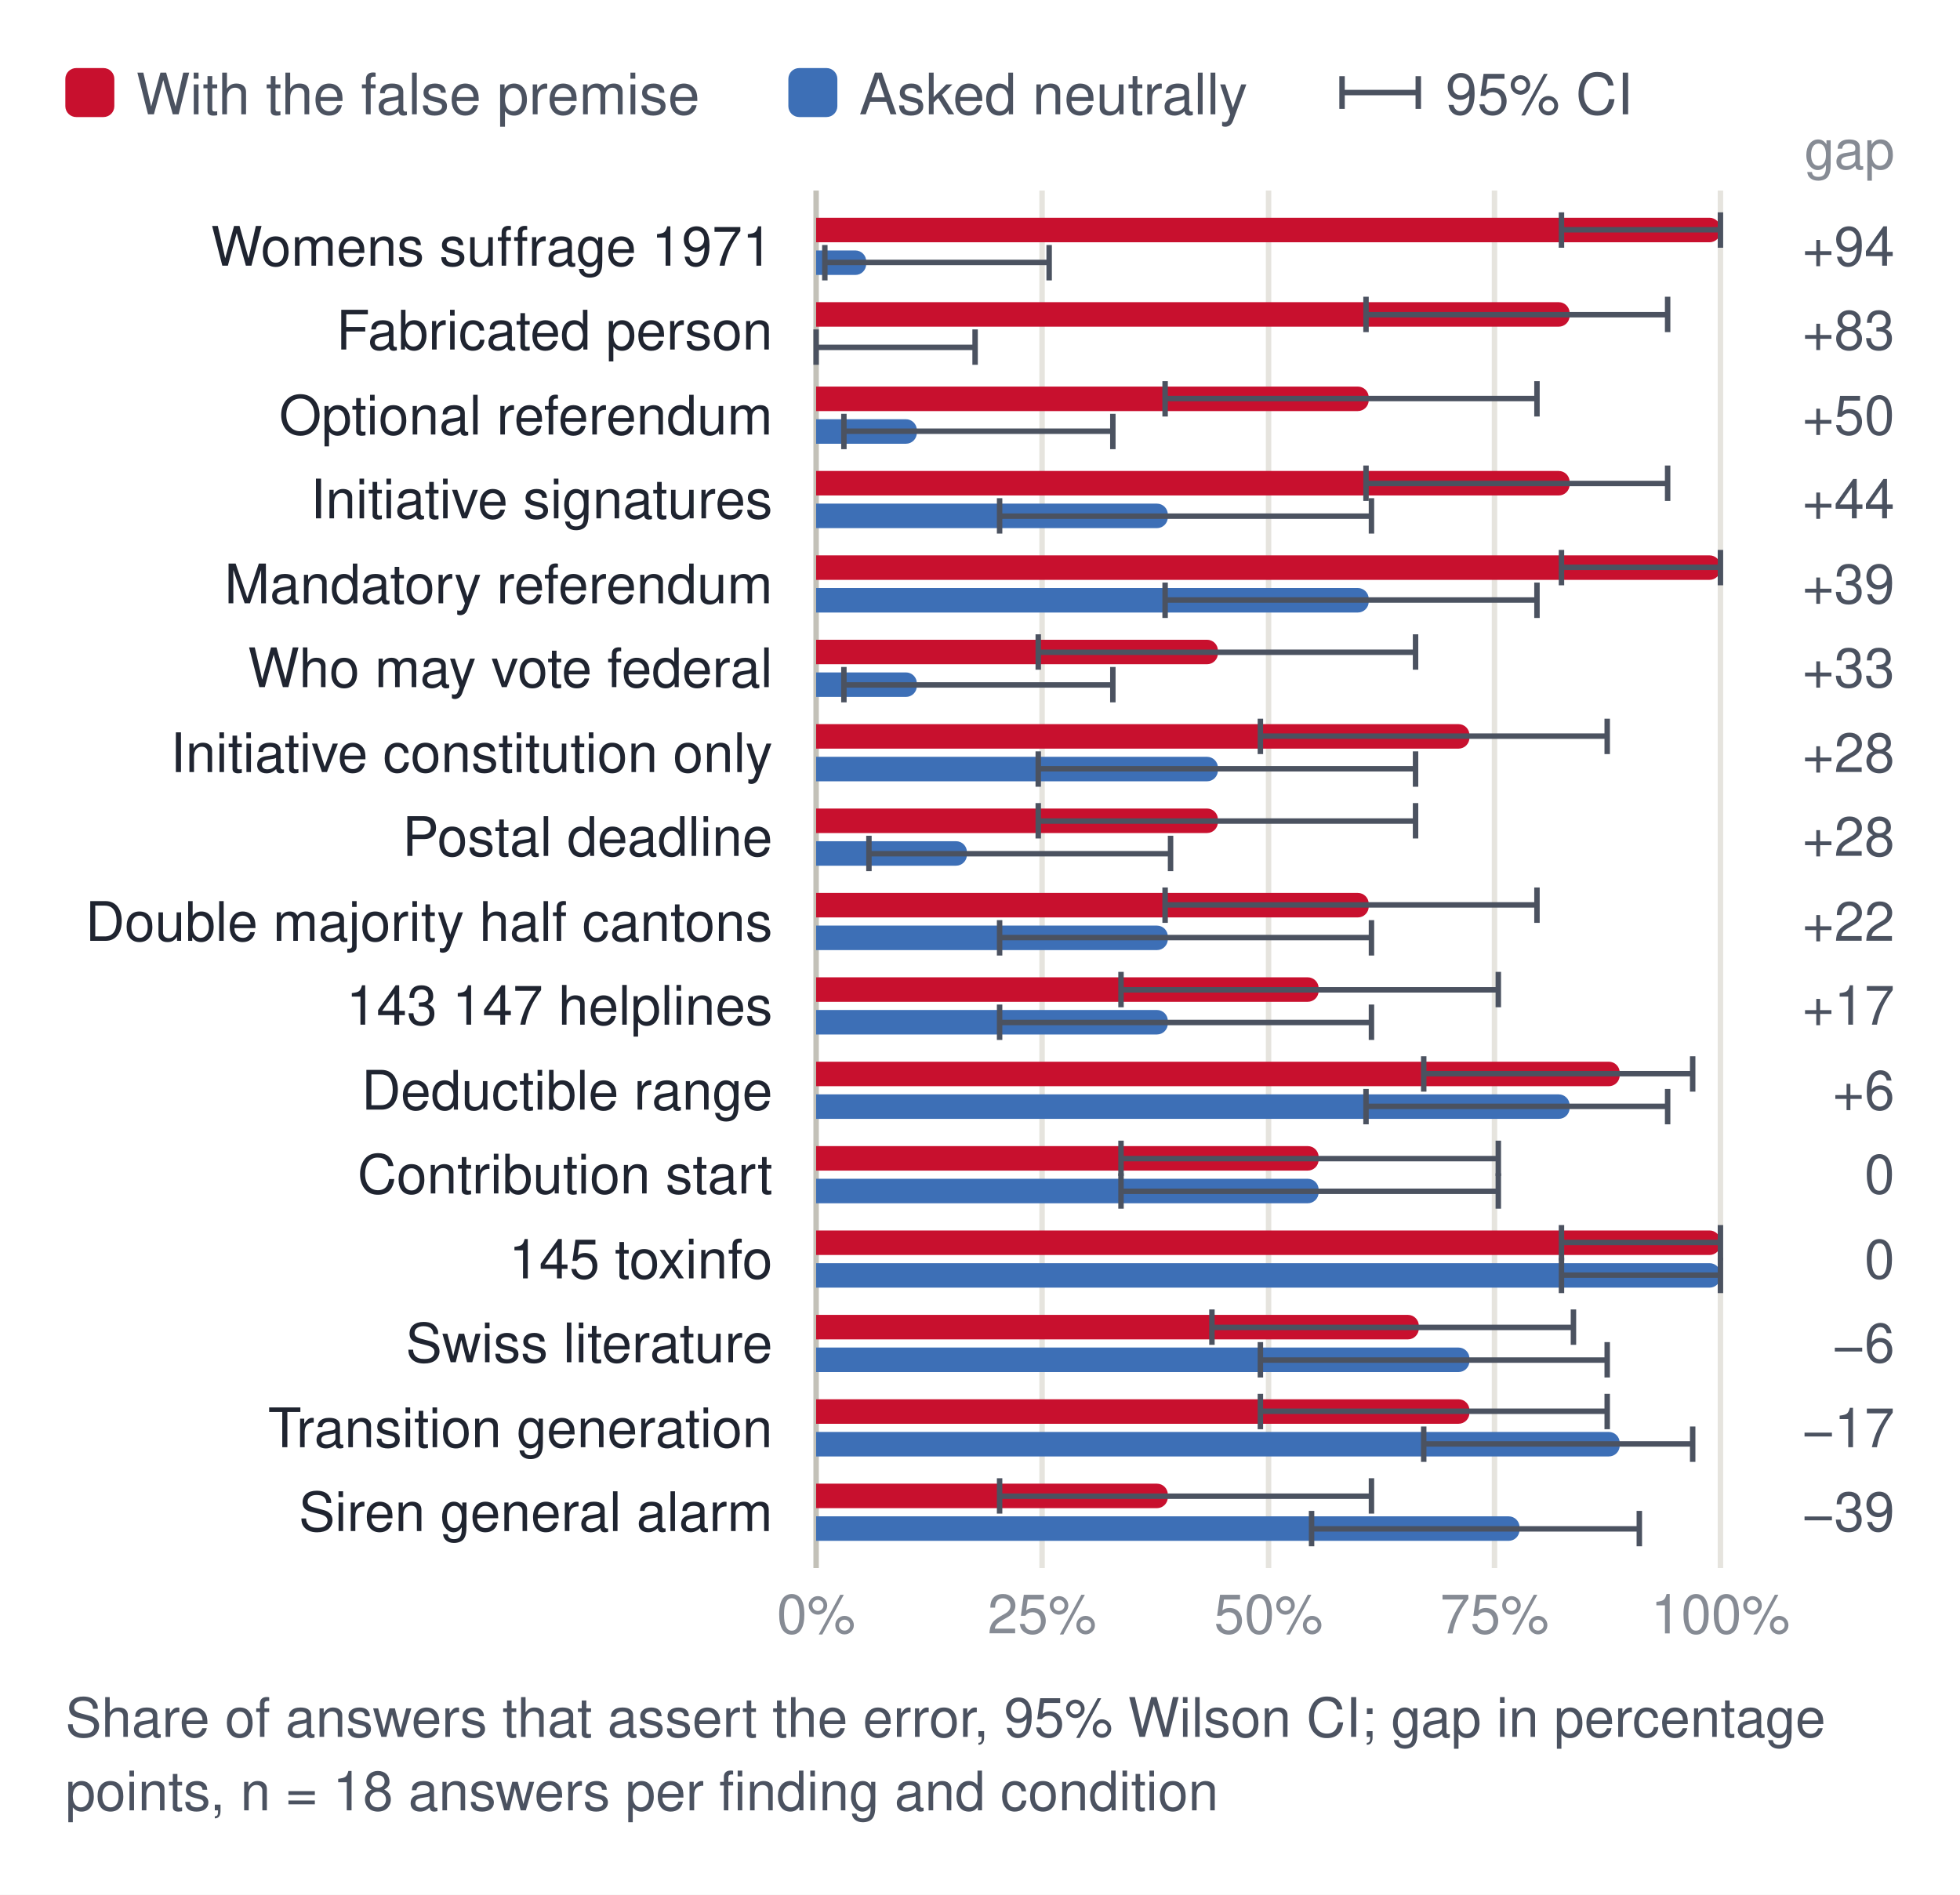
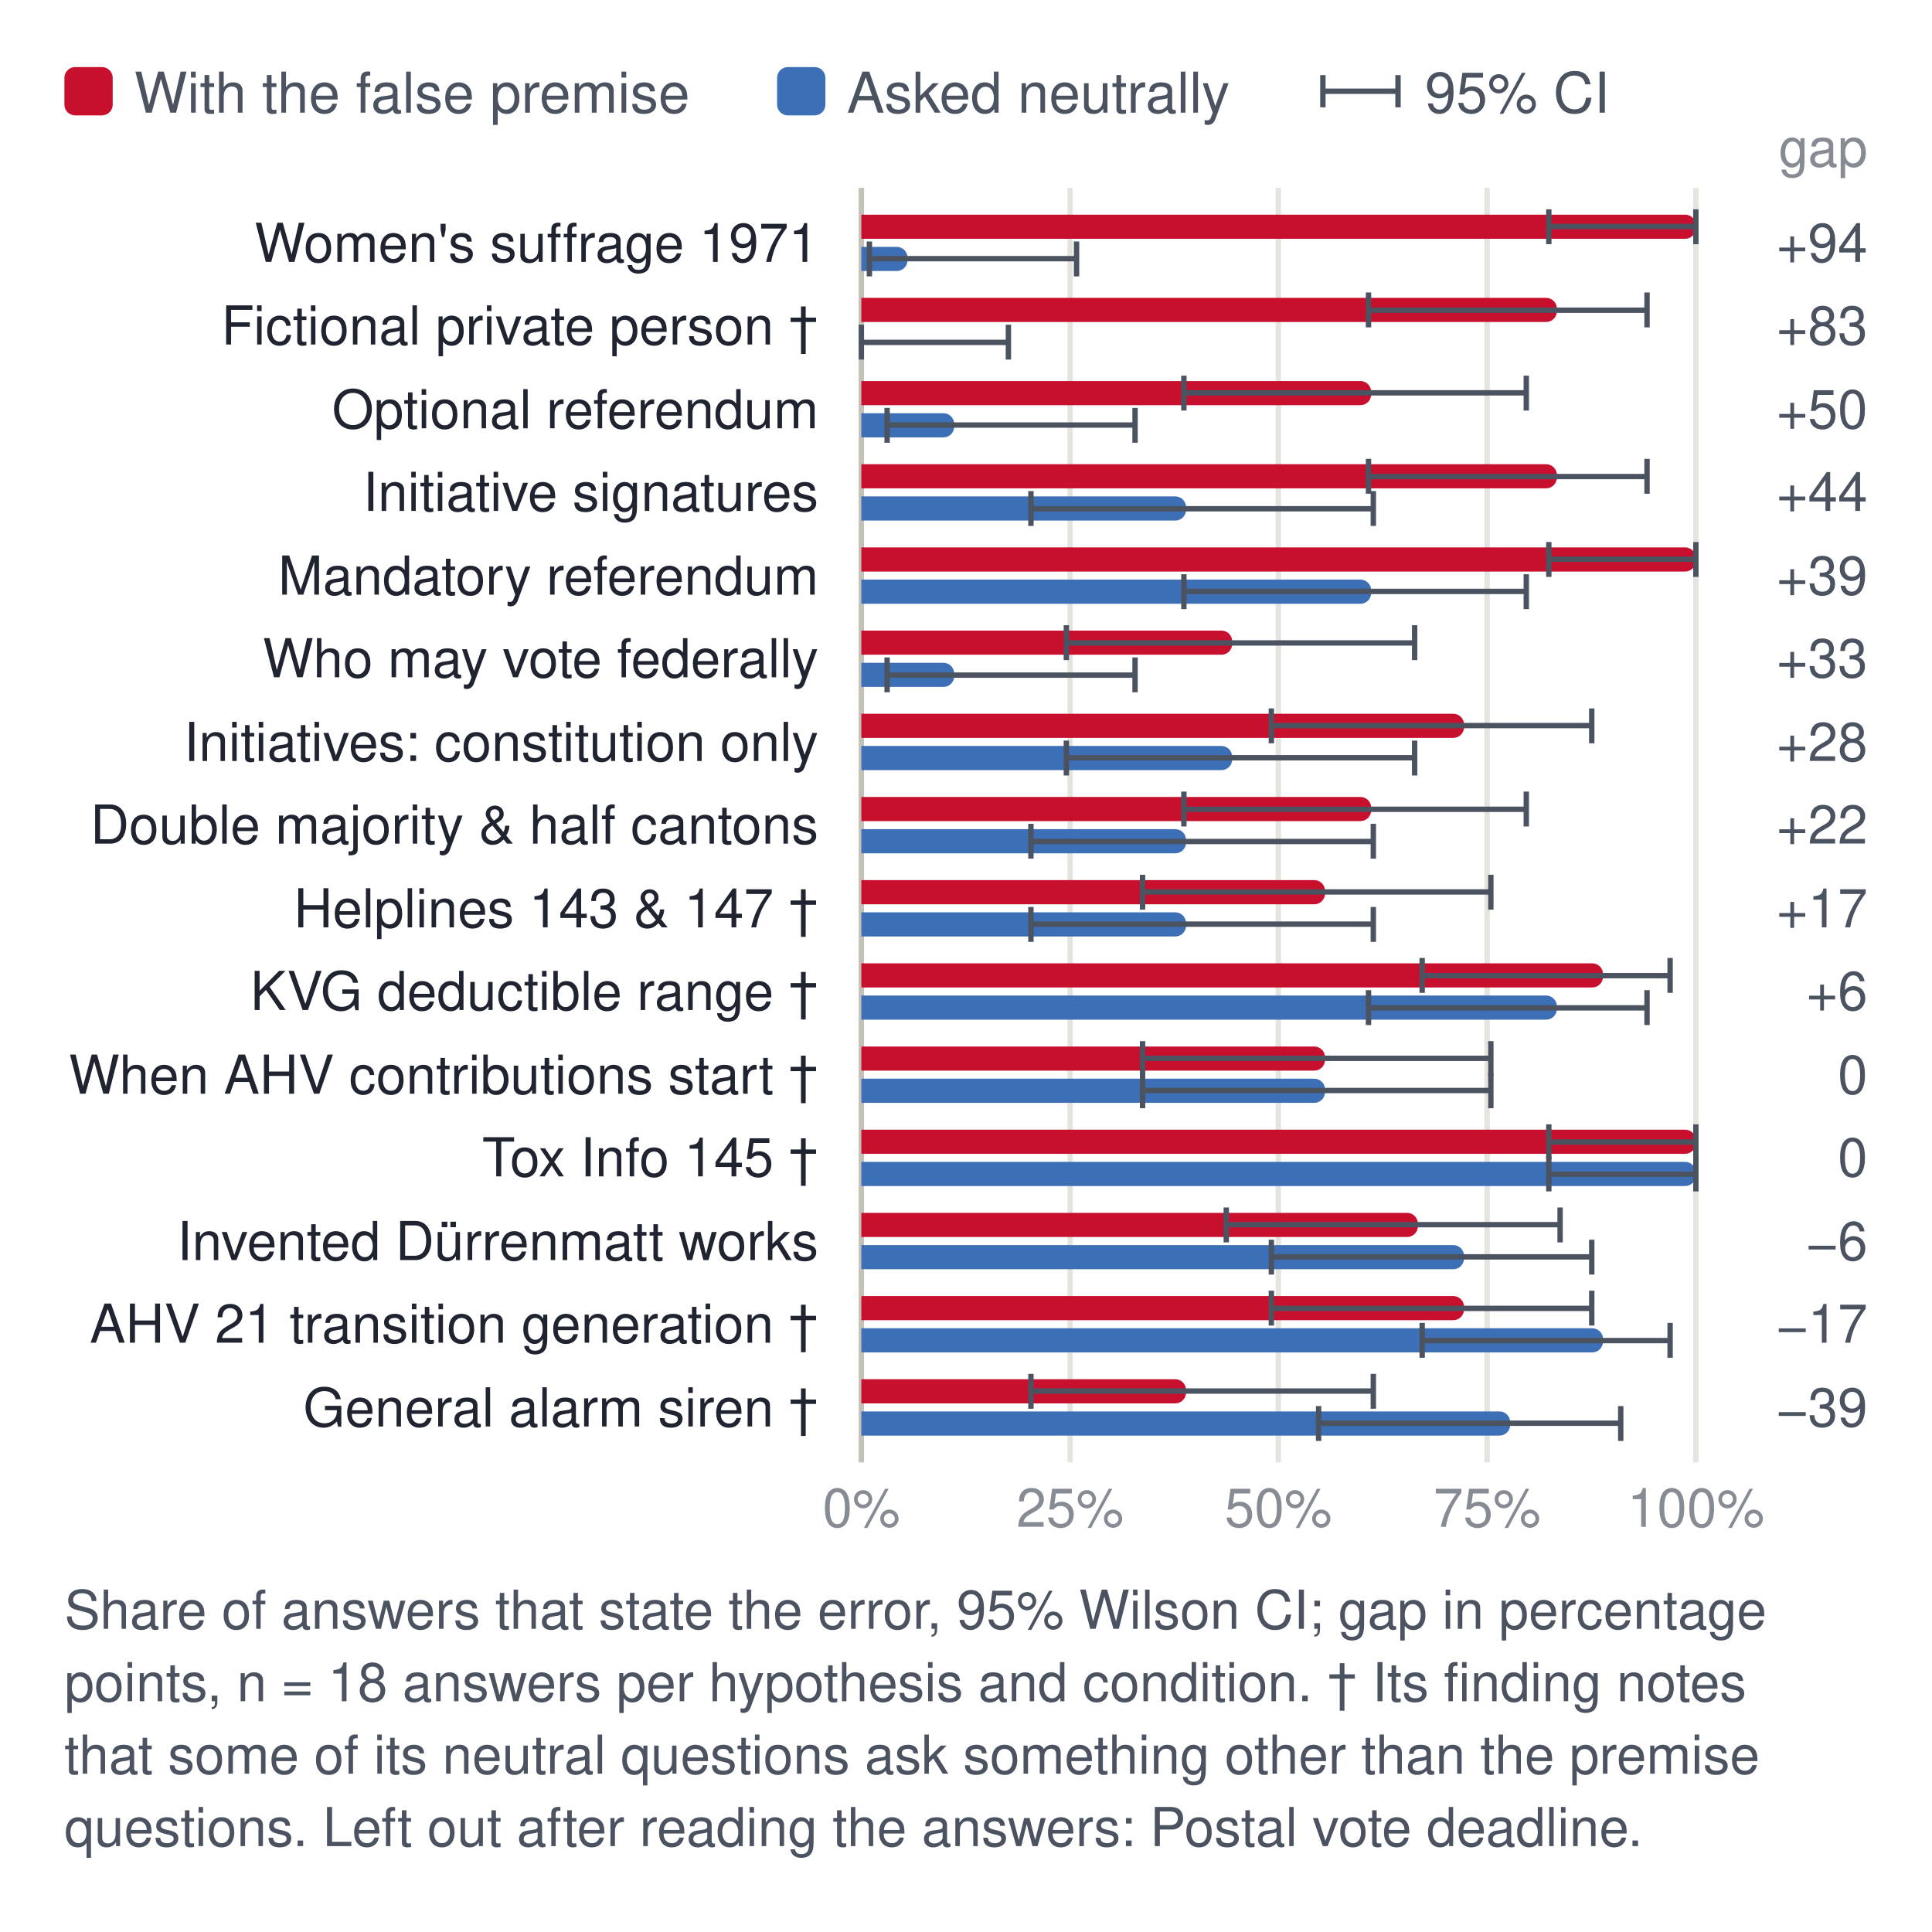
- <svg xmlns="http://www.w3.org/2000/svg" viewBox="0 0 360 348" width="360" height="348" role="img" aria-labelledby="title" font-family="'Helvetica Neue', Helvetica, Arial, sans-serif">
+ <svg xmlns="http://www.w3.org/2000/svg" viewBox="0 0 360 360" width="360" height="360" role="img" aria-labelledby="title" font-family="'Helvetica Neue', Helvetica, Arial, sans-serif">
  <rect width="100%" height="100%" fill="#ffffff" />
  <rect x="12.0" y="12.5" width="9" height="9" rx="2" fill="#c8102e" />
  <text x="25.0" y="21.0" font-size="10.5" fill="#4b5260" text-anchor="start">With the false premise</text>
  <rect x="144.8" y="12.5" width="9" height="9" rx="2" fill="#3d6fb6" />
  <text x="157.8" y="21.0" font-size="10.5" fill="#4b5260" text-anchor="start">Asked neutrally</text>
  <path d="M246.5,17.0H260.5M246.5,14.0V20.0M260.5,14.0V20.0" stroke="#4b5260" fill="none" />
  <text x="265.5" y="21.0" font-size="10.5" fill="#4b5260" text-anchor="start">95% CI</text>
-   <path d="M149.9,35V288.0" stroke="#c3c1b8" />
-   <text x="149.9" y="300.0" font-size="10" fill="#868b94" text-anchor="middle">0%</text>
-   <path d="M191.4,35V288.0" stroke="#e6e4de" />
-   <text x="191.4" y="300.0" font-size="10" fill="#868b94" text-anchor="middle">25%</text>
-   <path d="M233.0,35V288.0" stroke="#e6e4de" />
-   <text x="233.0" y="300.0" font-size="10" fill="#868b94" text-anchor="middle">50%</text>
-   <path d="M274.5,35V288.0" stroke="#e6e4de" />
-   <text x="274.5" y="300.0" font-size="10" fill="#868b94" text-anchor="middle">75%</text>
-   <path d="M316.0,35V288.0" stroke="#e6e4de" />
-   <text x="316.0" y="300.0" font-size="10" fill="#868b94" text-anchor="middle">100%</text>
+   <path d="M160.5,35V272.5" stroke="#c3c1b8" />
+   <text x="160.5" y="284.5" font-size="10" fill="#868b94" text-anchor="middle">0%</text>
+   <path d="M199.4,35V272.5" stroke="#e6e4de" />
+   <text x="199.4" y="284.5" font-size="10" fill="#868b94" text-anchor="middle">25%</text>
+   <path d="M238.2,35V272.5" stroke="#e6e4de" />
+   <text x="238.2" y="284.5" font-size="10" fill="#868b94" text-anchor="middle">50%</text>
+   <path d="M277.1,35V272.5" stroke="#e6e4de" />
+   <text x="277.1" y="284.5" font-size="10" fill="#868b94" text-anchor="middle">75%</text>
+   <path d="M316.0,35V272.5" stroke="#e6e4de" />
+   <text x="316.0" y="284.5" font-size="10" fill="#868b94" text-anchor="middle">100%</text>
  <text x="348.0" y="31.0" font-size="10" fill="#868b94" text-anchor="end">gap</text>
-   <text x="141.9" y="48.8" font-size="10" fill="#1f2430" text-anchor="end">Womens suffrage 1971</text>
-   <path d="M149.9,40.0h164.1a2.0,2.0 0 0 1 2.0,2.0v0.5a2.0,2.0 0 0 1 -2.0,2.0h-164.1z" fill="#c8102e" />
-   <path d="M286.8,42.2H316.0M286.8,39.0V45.5M316.0,39.0V45.5" stroke="#4b5260" fill="none" />
-   <path d="M149.9,46.0h7.2a2.0,2.0 0 0 1 2.0,2.0v0.5a2.0,2.0 0 0 1 -2.0,2.0h-7.2z" fill="#3d6fb6" />
-   <path d="M151.5,48.2H192.7M151.5,45.0V51.5M192.7,45.0V51.5" stroke="#4b5260" fill="none" />
+   <text x="152.5" y="48.8" font-size="10" fill="#1f2430" text-anchor="end">Women's suffrage 1971</text>
+   <path d="M160.5,40.0h153.5a2.0,2.0 0 0 1 2.0,2.0v0.5a2.0,2.0 0 0 1 -2.0,2.0h-153.5z" fill="#c8102e" />
+   <path d="M288.6,42.2H316.0M288.6,39.0V45.5M316.0,39.0V45.5" stroke="#4b5260" fill="none" />
+   <path d="M160.5,46.0h6.6a2.0,2.0 0 0 1 2.0,2.0v0.5a2.0,2.0 0 0 1 -2.0,2.0h-6.6z" fill="#3d6fb6" />
+   <path d="M162.0,48.2H200.6M162.0,45.0V51.5M200.6,45.0V51.5" stroke="#4b5260" fill="none" />
  <text x="348.0" y="48.8" font-size="10" fill="#4b5260" text-anchor="end">+94</text>
-   <text x="141.9" y="64.2" font-size="10" fill="#1f2430" text-anchor="end">Fabricated person</text>
-   <path d="M149.9,55.5h136.4a2.0,2.0 0 0 1 2.0,2.0v0.5a2.0,2.0 0 0 1 -2.0,2.0h-136.4z" fill="#c8102e" />
-   <path d="M250.9,57.8H306.3M250.9,54.5V61.0M306.3,54.5V61.0" stroke="#4b5260" fill="none" />
-   <path d="M149.9,61.5h0.0a0.0,0.0 0 0 1 0.0,0.0v4.5a0.0,0.0 0 0 1 -0.0,0.0h0.0z" fill="#3d6fb6" />
-   <path d="M149.9,63.8H179.1M149.9,60.5V67.0M179.1,60.5V67.0" stroke="#4b5260" fill="none" />
+   <text x="152.5" y="64.2" font-size="10" fill="#1f2430" text-anchor="end">Fictional private person †</text>
+   <path d="M160.5,55.5h127.6a2.0,2.0 0 0 1 2.0,2.0v0.5a2.0,2.0 0 0 1 -2.0,2.0h-127.6z" fill="#c8102e" />
+   <path d="M255.0,57.8H306.9M255.0,54.5V61.0M306.9,54.5V61.0" stroke="#4b5260" fill="none" />
+   <path d="M160.5,61.5h0.0a0.0,0.0 0 0 1 0.0,0.0v4.5a0.0,0.0 0 0 1 -0.0,0.0h0.0z" fill="#3d6fb6" />
+   <path d="M160.5,63.8H187.9M160.5,60.5V67.0M187.9,60.5V67.0" stroke="#4b5260" fill="none" />
  <text x="348.0" y="64.2" font-size="10" fill="#4b5260" text-anchor="end">+83</text>
-   <text x="141.9" y="79.8" font-size="10" fill="#1f2430" text-anchor="end">Optional referendum</text>
-   <path d="M149.9,71.0h99.5a2.0,2.0 0 0 1 2.0,2.0v0.5a2.0,2.0 0 0 1 -2.0,2.0h-99.5z" fill="#c8102e" />
-   <path d="M214.0,73.2H282.3M214.0,70.0V76.5M282.3,70.0V76.5" stroke="#4b5260" fill="none" />
-   <path d="M149.9,77.0h16.5a2.0,2.0 0 0 1 2.0,2.0v0.5a2.0,2.0 0 0 1 -2.0,2.0h-16.5z" fill="#3d6fb6" />
-   <path d="M155.0,79.2H204.4M155.0,76.0V82.5M204.4,76.0V82.5" stroke="#4b5260" fill="none" />
+   <text x="152.5" y="79.8" font-size="10" fill="#1f2430" text-anchor="end">Optional referendum</text>
+   <path d="M160.5,71.0h93.0a2.0,2.0 0 0 1 2.0,2.0v0.5a2.0,2.0 0 0 1 -2.0,2.0h-93.0z" fill="#c8102e" />
+   <path d="M220.6,73.2H284.4M220.6,70.0V76.5M284.4,70.0V76.5" stroke="#4b5260" fill="none" />
+   <path d="M160.5,77.0h15.3a2.0,2.0 0 0 1 2.0,2.0v0.5a2.0,2.0 0 0 1 -2.0,2.0h-15.3z" fill="#3d6fb6" />
+   <path d="M165.3,79.2H211.5M165.3,76.0V82.5M211.5,76.0V82.5" stroke="#4b5260" fill="none" />
  <text x="348.0" y="79.8" font-size="10" fill="#4b5260" text-anchor="end">+50</text>
-   <text x="141.9" y="95.2" font-size="10" fill="#1f2430" text-anchor="end">Initiative signatures</text>
-   <path d="M149.9,86.5h136.4a2.0,2.0 0 0 1 2.0,2.0v0.5a2.0,2.0 0 0 1 -2.0,2.0h-136.4z" fill="#c8102e" />
-   <path d="M250.9,88.8H306.3M250.9,85.5V92.0M306.3,85.5V92.0" stroke="#4b5260" fill="none" />
-   <path d="M149.9,92.5h62.6a2.0,2.0 0 0 1 2.0,2.0v0.5a2.0,2.0 0 0 1 -2.0,2.0h-62.6z" fill="#3d6fb6" />
-   <path d="M183.6,94.8H251.9M183.6,91.5V98.0M251.9,91.5V98.0" stroke="#4b5260" fill="none" />
+   <text x="152.5" y="95.2" font-size="10" fill="#1f2430" text-anchor="end">Initiative signatures</text>
+   <path d="M160.5,86.5h127.6a2.0,2.0 0 0 1 2.0,2.0v0.5a2.0,2.0 0 0 1 -2.0,2.0h-127.6z" fill="#c8102e" />
+   <path d="M255.0,88.8H306.9M255.0,85.5V92.0M306.9,85.5V92.0" stroke="#4b5260" fill="none" />
+   <path d="M160.5,92.5h58.5a2.0,2.0 0 0 1 2.0,2.0v0.5a2.0,2.0 0 0 1 -2.0,2.0h-58.5z" fill="#3d6fb6" />
+   <path d="M192.1,94.8H255.9M192.1,91.5V98.0M255.9,91.5V98.0" stroke="#4b5260" fill="none" />
  <text x="348.0" y="95.2" font-size="10" fill="#4b5260" text-anchor="end">+44</text>
-   <text x="141.9" y="110.8" font-size="10" fill="#1f2430" text-anchor="end">Mandatory referendum</text>
-   <path d="M149.9,102.0h164.1a2.0,2.0 0 0 1 2.0,2.0v0.5a2.0,2.0 0 0 1 -2.0,2.0h-164.1z" fill="#c8102e" />
-   <path d="M286.8,104.2H316.0M286.8,101.0V107.5M316.0,101.0V107.5" stroke="#4b5260" fill="none" />
-   <path d="M149.9,108.0h99.5a2.0,2.0 0 0 1 2.0,2.0v0.5a2.0,2.0 0 0 1 -2.0,2.0h-99.5z" fill="#3d6fb6" />
-   <path d="M214.0,110.2H282.3M214.0,107.0V113.5M282.3,107.0V113.5" stroke="#4b5260" fill="none" />
+   <text x="152.5" y="110.8" font-size="10" fill="#1f2430" text-anchor="end">Mandatory referendum</text>
+   <path d="M160.5,102.0h153.5a2.0,2.0 0 0 1 2.0,2.0v0.5a2.0,2.0 0 0 1 -2.0,2.0h-153.5z" fill="#c8102e" />
+   <path d="M288.6,104.2H316.0M288.6,101.0V107.5M316.0,101.0V107.5" stroke="#4b5260" fill="none" />
+   <path d="M160.5,108.0h93.0a2.0,2.0 0 0 1 2.0,2.0v0.5a2.0,2.0 0 0 1 -2.0,2.0h-93.0z" fill="#3d6fb6" />
+   <path d="M220.6,110.2H284.4M220.6,107.0V113.5M284.4,107.0V113.5" stroke="#4b5260" fill="none" />
  <text x="348.0" y="110.8" font-size="10" fill="#4b5260" text-anchor="end">+39</text>
-   <text x="141.9" y="126.2" font-size="10" fill="#1f2430" text-anchor="end">Who may vote federal</text>
-   <path d="M149.9,117.5h71.8a2.0,2.0 0 0 1 2.0,2.0v0.5a2.0,2.0 0 0 1 -2.0,2.0h-71.8z" fill="#c8102e" />
-   <path d="M190.7,119.8H260.0M190.7,116.5V123.0M260.0,116.5V123.0" stroke="#4b5260" fill="none" />
-   <path d="M149.9,123.5h16.5a2.0,2.0 0 0 1 2.0,2.0v0.5a2.0,2.0 0 0 1 -2.0,2.0h-16.5z" fill="#3d6fb6" />
-   <path d="M155.0,125.8H204.4M155.0,122.5V129.0M204.4,122.5V129.0" stroke="#4b5260" fill="none" />
+   <text x="152.5" y="126.2" font-size="10" fill="#1f2430" text-anchor="end">Who may vote federally</text>
+   <path d="M160.5,117.5h67.1a2.0,2.0 0 0 1 2.0,2.0v0.5a2.0,2.0 0 0 1 -2.0,2.0h-67.1z" fill="#c8102e" />
+   <path d="M198.7,119.8H263.6M198.7,116.5V123.0M263.6,116.5V123.0" stroke="#4b5260" fill="none" />
+   <path d="M160.5,123.5h15.3a2.0,2.0 0 0 1 2.0,2.0v0.5a2.0,2.0 0 0 1 -2.0,2.0h-15.3z" fill="#3d6fb6" />
+   <path d="M165.3,125.8H211.5M165.3,122.5V129.0M211.5,122.5V129.0" stroke="#4b5260" fill="none" />
  <text x="348.0" y="126.2" font-size="10" fill="#4b5260" text-anchor="end">+33</text>
-   <text x="141.9" y="141.8" font-size="10" fill="#1f2430" text-anchor="end">Initiative constitution only</text>
-   <path d="M149.9,133.0h118.0a2.0,2.0 0 0 1 2.0,2.0v0.5a2.0,2.0 0 0 1 -2.0,2.0h-118.0z" fill="#c8102e" />
-   <path d="M231.5,135.2H295.2M231.5,132.0V138.5M295.2,132.0V138.5" stroke="#4b5260" fill="none" />
-   <path d="M149.9,139.0h71.8a2.0,2.0 0 0 1 2.0,2.0v0.5a2.0,2.0 0 0 1 -2.0,2.0h-71.8z" fill="#3d6fb6" />
-   <path d="M190.7,141.2H260.0M190.7,138.0V144.5M260.0,138.0V144.5" stroke="#4b5260" fill="none" />
+   <text x="152.5" y="141.8" font-size="10" fill="#1f2430" text-anchor="end">Initiatives: constitution only</text>
+   <path d="M160.5,133.0h110.3a2.0,2.0 0 0 1 2.0,2.0v0.5a2.0,2.0 0 0 1 -2.0,2.0h-110.3z" fill="#c8102e" />
+   <path d="M236.9,135.2H296.6M236.9,132.0V138.5M296.6,132.0V138.5" stroke="#4b5260" fill="none" />
+   <path d="M160.5,139.0h67.1a2.0,2.0 0 0 1 2.0,2.0v0.5a2.0,2.0 0 0 1 -2.0,2.0h-67.1z" fill="#3d6fb6" />
+   <path d="M198.7,141.2H263.6M198.7,138.0V144.5M263.6,138.0V144.5" stroke="#4b5260" fill="none" />
  <text x="348.0" y="141.8" font-size="10" fill="#4b5260" text-anchor="end">+28</text>
-   <text x="141.9" y="157.2" font-size="10" fill="#1f2430" text-anchor="end">Postal deadline</text>
-   <path d="M149.9,148.5h71.8a2.0,2.0 0 0 1 2.0,2.0v0.5a2.0,2.0 0 0 1 -2.0,2.0h-71.8z" fill="#c8102e" />
-   <path d="M190.7,150.8H260.0M190.7,147.5V154.0M260.0,147.5V154.0" stroke="#4b5260" fill="none" />
-   <path d="M149.9,154.5h25.7a2.0,2.0 0 0 1 2.0,2.0v0.5a2.0,2.0 0 0 1 -2.0,2.0h-25.7z" fill="#3d6fb6" />
-   <path d="M159.6,156.8H215.0M159.6,153.5V160.0M215.0,153.5V160.0" stroke="#4b5260" fill="none" />
-   <text x="348.0" y="157.2" font-size="10" fill="#4b5260" text-anchor="end">+28</text>
-   <text x="141.9" y="172.8" font-size="10" fill="#1f2430" text-anchor="end">Double majority half cantons</text>
-   <path d="M149.9,164.0h99.5a2.0,2.0 0 0 1 2.0,2.0v0.5a2.0,2.0 0 0 1 -2.0,2.0h-99.5z" fill="#c8102e" />
-   <path d="M214.0,166.2H282.3M214.0,163.0V169.5M282.3,163.0V169.5" stroke="#4b5260" fill="none" />
-   <path d="M149.9,170.0h62.6a2.0,2.0 0 0 1 2.0,2.0v0.5a2.0,2.0 0 0 1 -2.0,2.0h-62.6z" fill="#3d6fb6" />
-   <path d="M183.6,172.2H251.9M183.6,169.0V175.5M251.9,169.0V175.5" stroke="#4b5260" fill="none" />
-   <text x="348.0" y="172.8" font-size="10" fill="#4b5260" text-anchor="end">+22</text>
-   <text x="141.9" y="188.2" font-size="10" fill="#1f2430" text-anchor="end">143 147 helplines</text>
-   <path d="M149.9,179.5h90.3a2.0,2.0 0 0 1 2.0,2.0v0.5a2.0,2.0 0 0 1 -2.0,2.0h-90.3z" fill="#c8102e" />
-   <path d="M205.9,181.8H275.2M205.9,178.5V185.0M275.2,178.5V185.0" stroke="#4b5260" fill="none" />
-   <path d="M149.9,185.5h62.6a2.0,2.0 0 0 1 2.0,2.0v0.5a2.0,2.0 0 0 1 -2.0,2.0h-62.6z" fill="#3d6fb6" />
-   <path d="M183.6,187.8H251.9M183.6,184.5V191.0M251.9,184.5V191.0" stroke="#4b5260" fill="none" />
-   <text x="348.0" y="188.2" font-size="10" fill="#4b5260" text-anchor="end">+17</text>
-   <text x="141.9" y="203.8" font-size="10" fill="#1f2430" text-anchor="end">Deductible range</text>
-   <path d="M149.9,195.0h145.6a2.0,2.0 0 0 1 2.0,2.0v0.5a2.0,2.0 0 0 1 -2.0,2.0h-145.6z" fill="#c8102e" />
-   <path d="M261.5,197.2H310.9M261.5,194.0V200.5M310.9,194.0V200.5" stroke="#4b5260" fill="none" />
-   <path d="M149.9,201.0h136.4a2.0,2.0 0 0 1 2.0,2.0v0.5a2.0,2.0 0 0 1 -2.0,2.0h-136.4z" fill="#3d6fb6" />
-   <path d="M250.9,203.2H306.3M250.9,200.0V206.5M306.3,200.0V206.5" stroke="#4b5260" fill="none" />
-   <text x="348.0" y="203.8" font-size="10" fill="#4b5260" text-anchor="end">+6</text>
-   <text x="141.9" y="219.2" font-size="10" fill="#1f2430" text-anchor="end">Contribution start</text>
-   <path d="M149.9,210.5h90.3a2.0,2.0 0 0 1 2.0,2.0v0.5a2.0,2.0 0 0 1 -2.0,2.0h-90.3z" fill="#c8102e" />
-   <path d="M205.9,212.8H275.2M205.9,209.5V216.0M275.2,209.5V216.0" stroke="#4b5260" fill="none" />
-   <path d="M149.9,216.5h90.3a2.0,2.0 0 0 1 2.0,2.0v0.5a2.0,2.0 0 0 1 -2.0,2.0h-90.3z" fill="#3d6fb6" />
-   <path d="M205.9,218.8H275.2M205.9,215.5V222.0M275.2,215.5V222.0" stroke="#4b5260" fill="none" />
+   <text x="152.5" y="157.2" font-size="10" fill="#1f2430" text-anchor="end">Double majority &amp; half cantons</text>
+   <path d="M160.5,148.5h93.0a2.0,2.0 0 0 1 2.0,2.0v0.5a2.0,2.0 0 0 1 -2.0,2.0h-93.0z" fill="#c8102e" />
+   <path d="M220.6,150.8H284.4M220.6,147.5V154.0M284.4,147.5V154.0" stroke="#4b5260" fill="none" />
+   <path d="M160.5,154.5h58.5a2.0,2.0 0 0 1 2.0,2.0v0.5a2.0,2.0 0 0 1 -2.0,2.0h-58.5z" fill="#3d6fb6" />
+   <path d="M192.1,156.8H255.9M192.1,153.5V160.0M255.9,153.5V160.0" stroke="#4b5260" fill="none" />
+   <text x="348.0" y="157.2" font-size="10" fill="#4b5260" text-anchor="end">+22</text>
+   <text x="152.5" y="172.8" font-size="10" fill="#1f2430" text-anchor="end">Helplines 143 &amp; 147 †</text>
+   <path d="M160.5,164.0h84.4a2.0,2.0 0 0 1 2.0,2.0v0.5a2.0,2.0 0 0 1 -2.0,2.0h-84.4z" fill="#c8102e" />
+   <path d="M212.9,166.2H277.8M212.9,163.0V169.5M277.8,163.0V169.5" stroke="#4b5260" fill="none" />
+   <path d="M160.5,170.0h58.5a2.0,2.0 0 0 1 2.0,2.0v0.5a2.0,2.0 0 0 1 -2.0,2.0h-58.5z" fill="#3d6fb6" />
+   <path d="M192.1,172.2H255.9M192.1,169.0V175.5M255.9,169.0V175.5" stroke="#4b5260" fill="none" />
+   <text x="348.0" y="172.8" font-size="10" fill="#4b5260" text-anchor="end">+17</text>
+   <text x="152.5" y="188.2" font-size="10" fill="#1f2430" text-anchor="end">KVG deductible range †</text>
+   <path d="M160.5,179.5h136.2a2.0,2.0 0 0 1 2.0,2.0v0.5a2.0,2.0 0 0 1 -2.0,2.0h-136.2z" fill="#c8102e" />
+   <path d="M265.0,181.8H311.2M265.0,178.5V185.0M311.2,178.5V185.0" stroke="#4b5260" fill="none" />
+   <path d="M160.5,185.5h127.6a2.0,2.0 0 0 1 2.0,2.0v0.5a2.0,2.0 0 0 1 -2.0,2.0h-127.6z" fill="#3d6fb6" />
+   <path d="M255.0,187.8H306.9M255.0,184.5V191.0M306.9,184.5V191.0" stroke="#4b5260" fill="none" />
+   <text x="348.0" y="188.2" font-size="10" fill="#4b5260" text-anchor="end">+6</text>
+   <text x="152.5" y="203.8" font-size="10" fill="#1f2430" text-anchor="end">When AHV contributions start †</text>
+   <path d="M160.5,195.0h84.4a2.0,2.0 0 0 1 2.0,2.0v0.5a2.0,2.0 0 0 1 -2.0,2.0h-84.4z" fill="#c8102e" />
+   <path d="M212.9,197.2H277.8M212.9,194.0V200.5M277.8,194.0V200.5" stroke="#4b5260" fill="none" />
+   <path d="M160.5,201.0h84.4a2.0,2.0 0 0 1 2.0,2.0v0.5a2.0,2.0 0 0 1 -2.0,2.0h-84.4z" fill="#3d6fb6" />
+   <path d="M212.9,203.2H277.8M212.9,200.0V206.5M277.8,200.0V206.5" stroke="#4b5260" fill="none" />
+   <text x="348.0" y="203.8" font-size="10" fill="#4b5260" text-anchor="end">0</text>
+   <text x="152.5" y="219.2" font-size="10" fill="#1f2430" text-anchor="end">Tox Info 145 †</text>
+   <path d="M160.5,210.5h153.5a2.0,2.0 0 0 1 2.0,2.0v0.5a2.0,2.0 0 0 1 -2.0,2.0h-153.5z" fill="#c8102e" />
+   <path d="M288.6,212.8H316.0M288.6,209.5V216.0M316.0,209.5V216.0" stroke="#4b5260" fill="none" />
+   <path d="M160.5,216.5h153.5a2.0,2.0 0 0 1 2.0,2.0v0.5a2.0,2.0 0 0 1 -2.0,2.0h-153.5z" fill="#3d6fb6" />
+   <path d="M288.6,218.8H316.0M288.6,215.5V222.0M316.0,215.5V222.0" stroke="#4b5260" fill="none" />
  <text x="348.0" y="219.2" font-size="10" fill="#4b5260" text-anchor="end">0</text>
-   <text x="141.9" y="234.8" font-size="10" fill="#1f2430" text-anchor="end">145 toxinfo</text>
-   <path d="M149.9,226.0h164.1a2.0,2.0 0 0 1 2.0,2.0v0.5a2.0,2.0 0 0 1 -2.0,2.0h-164.1z" fill="#c8102e" />
-   <path d="M286.8,228.2H316.0M286.8,225.0V231.5M316.0,225.0V231.5" stroke="#4b5260" fill="none" />
-   <path d="M149.9,232.0h164.1a2.0,2.0 0 0 1 2.0,2.0v0.5a2.0,2.0 0 0 1 -2.0,2.0h-164.1z" fill="#3d6fb6" />
-   <path d="M286.8,234.2H316.0M286.8,231.0V237.5M316.0,231.0V237.5" stroke="#4b5260" fill="none" />
-   <text x="348.0" y="234.8" font-size="10" fill="#4b5260" text-anchor="end">0</text>
-   <text x="141.9" y="250.2" font-size="10" fill="#1f2430" text-anchor="end">Swiss literature</text>
-   <path d="M149.9,241.5h108.7a2.0,2.0 0 0 1 2.0,2.0v0.5a2.0,2.0 0 0 1 -2.0,2.0h-108.7z" fill="#c8102e" />
-   <path d="M222.6,243.8H289.0M222.6,240.5V247.0M289.0,240.5V247.0" stroke="#4b5260" fill="none" />
-   <path d="M149.9,247.5h118.0a2.0,2.0 0 0 1 2.0,2.0v0.5a2.0,2.0 0 0 1 -2.0,2.0h-118.0z" fill="#3d6fb6" />
-   <path d="M231.5,249.8H295.2M231.5,246.5V253.0M295.2,246.5V253.0" stroke="#4b5260" fill="none" />
-   <text x="348.0" y="250.2" font-size="10" fill="#4b5260" text-anchor="end">−6</text>
-   <text x="141.9" y="265.8" font-size="10" fill="#1f2430" text-anchor="end">Transition generation</text>
-   <path d="M149.9,257.0h118.0a2.0,2.0 0 0 1 2.0,2.0v0.5a2.0,2.0 0 0 1 -2.0,2.0h-118.0z" fill="#c8102e" />
-   <path d="M231.5,259.2H295.2M231.5,256.0V262.5M295.2,256.0V262.5" stroke="#4b5260" fill="none" />
-   <path d="M149.9,263.0h145.6a2.0,2.0 0 0 1 2.0,2.0v0.5a2.0,2.0 0 0 1 -2.0,2.0h-145.6z" fill="#3d6fb6" />
-   <path d="M261.5,265.2H310.9M261.5,262.0V268.5M310.9,262.0V268.5" stroke="#4b5260" fill="none" />
-   <text x="348.0" y="265.8" font-size="10" fill="#4b5260" text-anchor="end">−17</text>
-   <text x="141.9" y="281.2" font-size="10" fill="#1f2430" text-anchor="end">Siren general alarm</text>
-   <path d="M149.9,272.5h62.6a2.0,2.0 0 0 1 2.0,2.0v0.5a2.0,2.0 0 0 1 -2.0,2.0h-62.6z" fill="#c8102e" />
-   <path d="M183.6,274.8H251.9M183.6,271.5V278.0M251.9,271.5V278.0" stroke="#4b5260" fill="none" />
-   <path d="M149.9,278.5h127.2a2.0,2.0 0 0 1 2.0,2.0v0.5a2.0,2.0 0 0 1 -2.0,2.0h-127.2z" fill="#3d6fb6" />
-   <path d="M240.9,280.8H301.1M240.9,277.5V284.0M301.1,277.5V284.0" stroke="#4b5260" fill="none" />
-   <text x="348.0" y="281.2" font-size="10" fill="#4b5260" text-anchor="end">−39</text>
-   <text x="12.0" y="319.0" font-size="10" fill="#4b5260" text-anchor="start">Share of answers that assert the error, 95% Wilson CI; gap in percentage</text>
-   <text x="12.0" y="332.5" font-size="10" fill="#4b5260" text-anchor="start">points, n = 18 answers per finding and condition</text>
+   <text x="152.5" y="234.8" font-size="10" fill="#1f2430" text-anchor="end">Invented Dürrenmatt works</text>
+   <path d="M160.5,226.0h101.7a2.0,2.0 0 0 1 2.0,2.0v0.5a2.0,2.0 0 0 1 -2.0,2.0h-101.7z" fill="#c8102e" />
+   <path d="M228.5,228.2H290.7M228.5,225.0V231.5M290.7,225.0V231.5" stroke="#4b5260" fill="none" />
+   <path d="M160.5,232.0h110.3a2.0,2.0 0 0 1 2.0,2.0v0.5a2.0,2.0 0 0 1 -2.0,2.0h-110.3z" fill="#3d6fb6" />
+   <path d="M236.9,234.2H296.6M236.9,231.0V237.5M296.6,231.0V237.5" stroke="#4b5260" fill="none" />
+   <text x="348.0" y="234.8" font-size="10" fill="#4b5260" text-anchor="end">−6</text>
+   <text x="152.5" y="250.2" font-size="10" fill="#1f2430" text-anchor="end">AHV 21 transition generation †</text>
+   <path d="M160.5,241.5h110.3a2.0,2.0 0 0 1 2.0,2.0v0.5a2.0,2.0 0 0 1 -2.0,2.0h-110.3z" fill="#c8102e" />
+   <path d="M236.9,243.8H296.6M236.9,240.5V247.0M296.6,240.5V247.0" stroke="#4b5260" fill="none" />
+   <path d="M160.5,247.5h136.2a2.0,2.0 0 0 1 2.0,2.0v0.5a2.0,2.0 0 0 1 -2.0,2.0h-136.2z" fill="#3d6fb6" />
+   <path d="M265.0,249.8H311.2M265.0,246.5V253.0M311.2,246.5V253.0" stroke="#4b5260" fill="none" />
+   <text x="348.0" y="250.2" font-size="10" fill="#4b5260" text-anchor="end">−17</text>
+   <text x="152.5" y="265.8" font-size="10" fill="#1f2430" text-anchor="end">General alarm siren †</text>
+   <path d="M160.5,257.0h58.5a2.0,2.0 0 0 1 2.0,2.0v0.5a2.0,2.0 0 0 1 -2.0,2.0h-58.5z" fill="#c8102e" />
+   <path d="M192.1,259.2H255.9M192.1,256.0V262.5M255.9,256.0V262.5" stroke="#4b5260" fill="none" />
+   <path d="M160.5,263.0h118.9a2.0,2.0 0 0 1 2.0,2.0v0.5a2.0,2.0 0 0 1 -2.0,2.0h-118.9z" fill="#3d6fb6" />
+   <path d="M245.7,265.2H302.0M245.7,262.0V268.5M302.0,262.0V268.5" stroke="#4b5260" fill="none" />
+   <text x="348.0" y="265.8" font-size="10" fill="#4b5260" text-anchor="end">−39</text>
+   <text x="12.0" y="303.5" font-size="10" fill="#4b5260" text-anchor="start">Share of answers that state the error, 95% Wilson CI; gap in percentage</text>
+   <text x="12.0" y="317.0" font-size="10" fill="#4b5260" text-anchor="start">points, n = 18 answers per hypothesis and condition. † Its finding notes</text>
+   <text x="12.0" y="330.5" font-size="10" fill="#4b5260" text-anchor="start">that some of its neutral questions ask something other than the premise</text>
+   <text x="12.0" y="344.0" font-size="10" fill="#4b5260" text-anchor="start">questions. Left out after reading the answers: Postal vote deadline.</text>
</svg>
